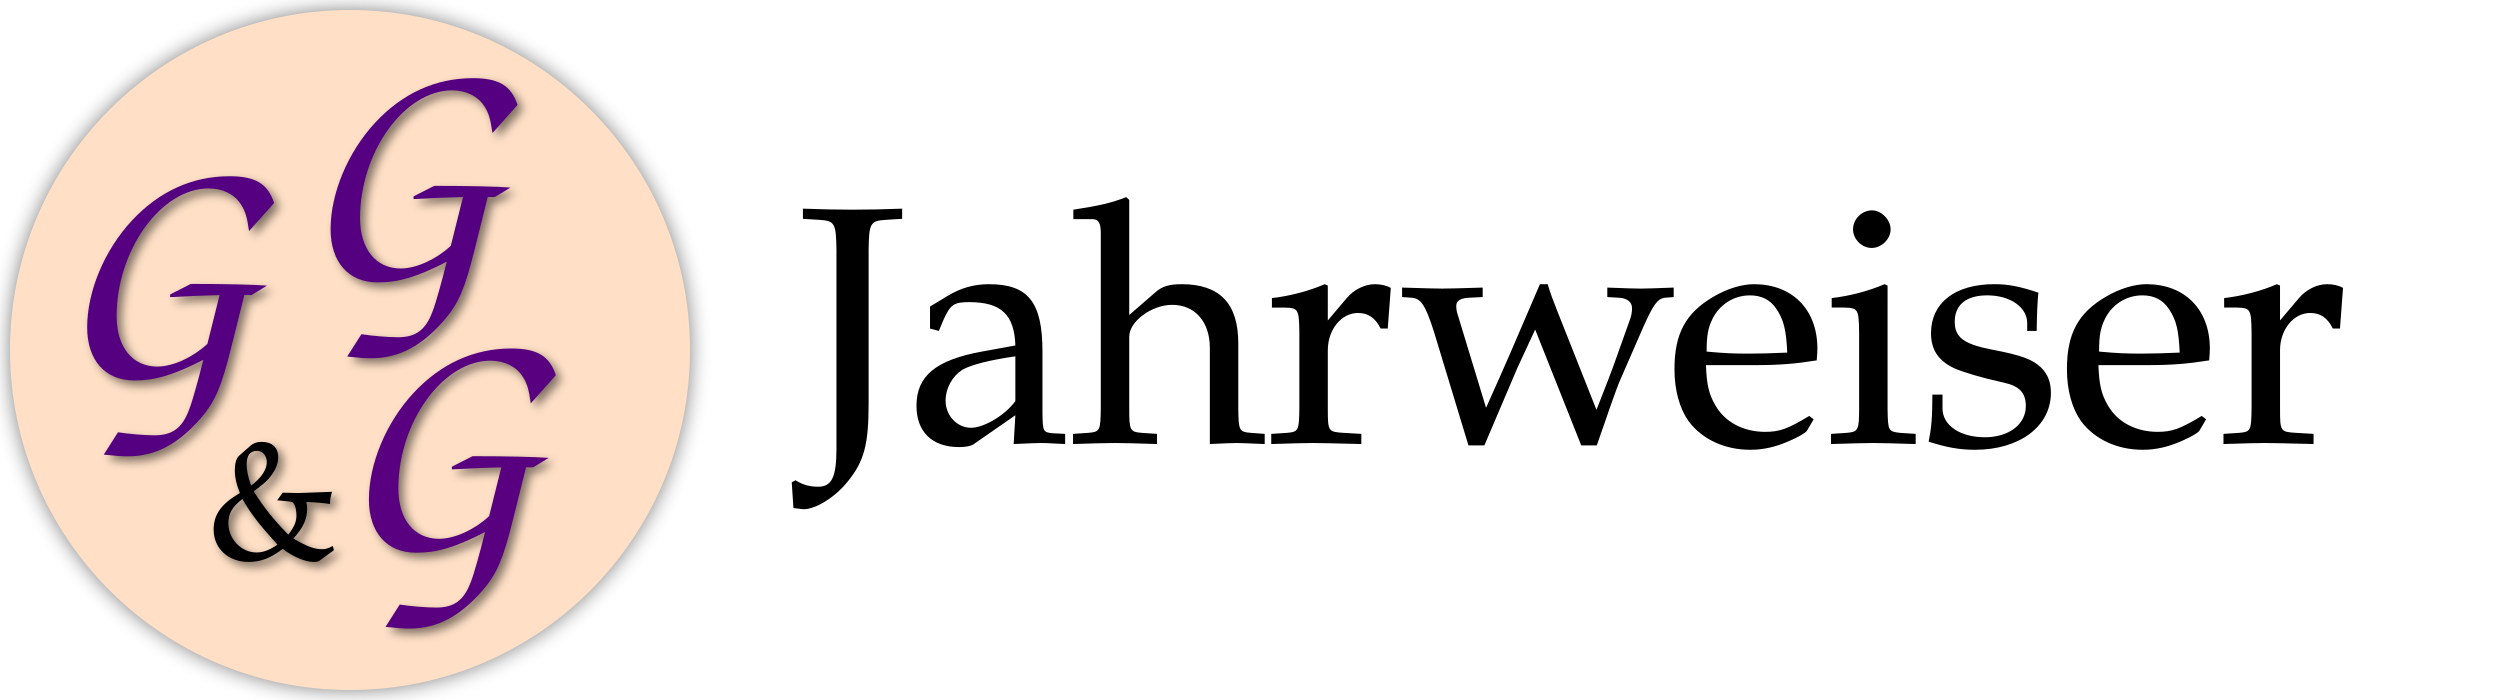
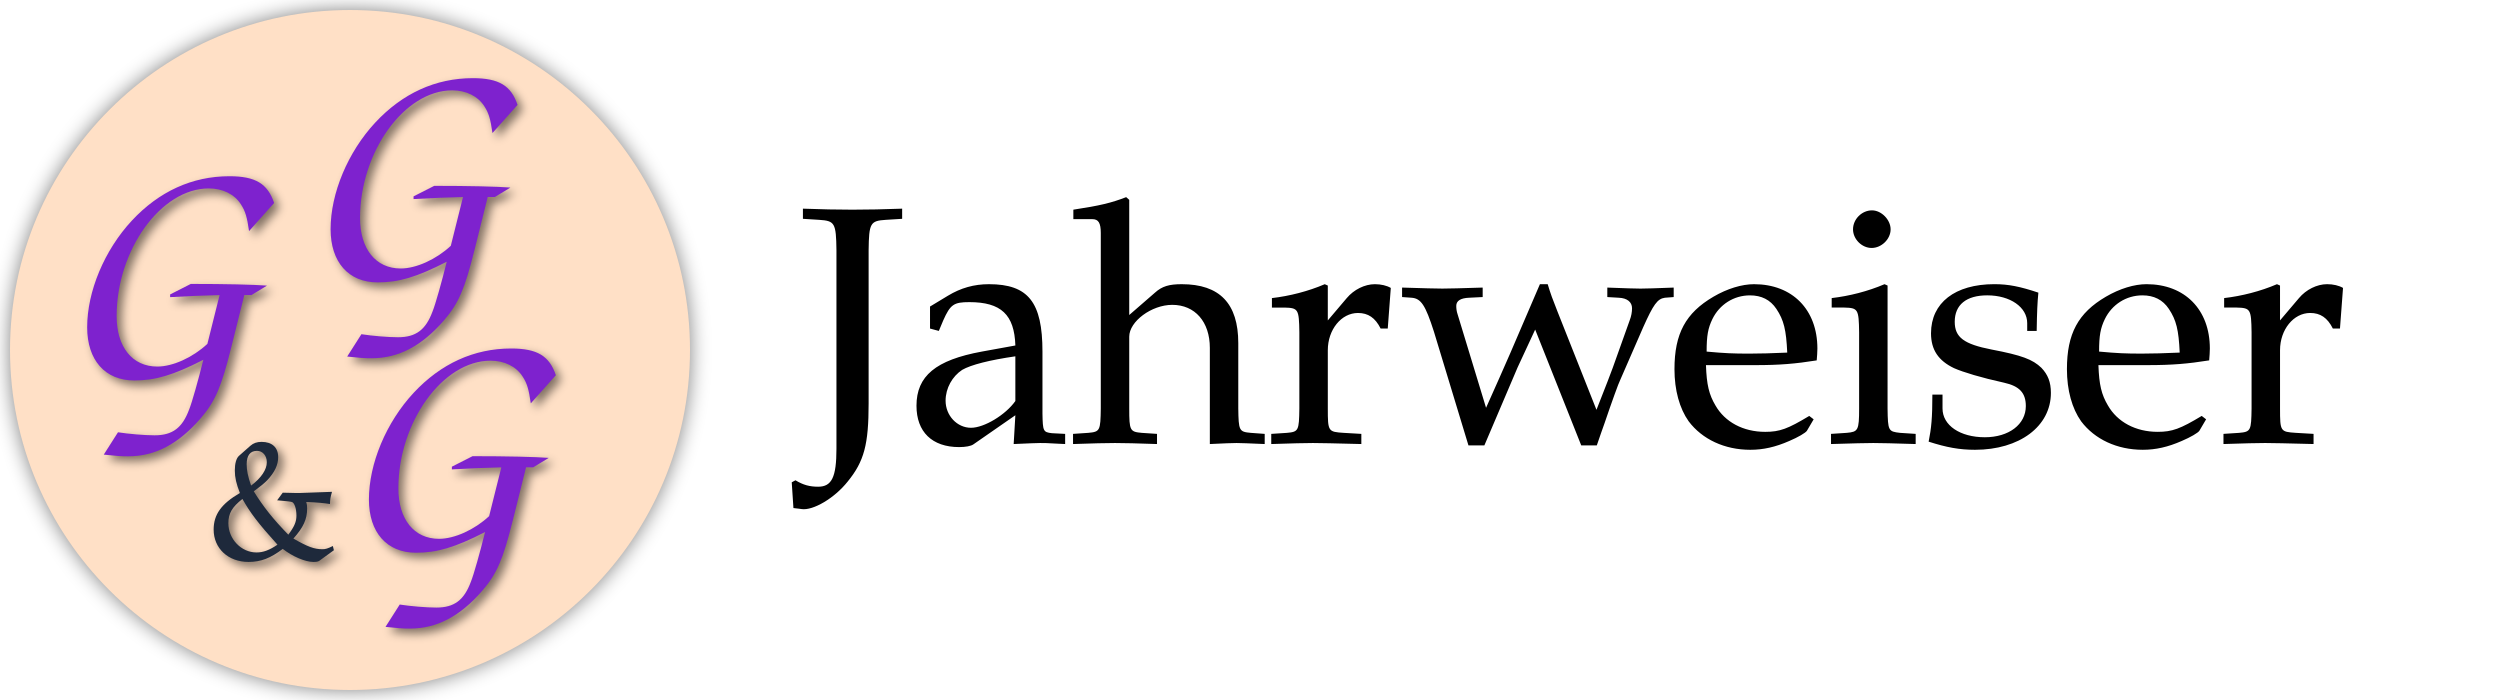
<svg xmlns="http://www.w3.org/2000/svg" width="250mm" height="70mm" viewBox="0 0 250 70" version="1.1" id="svg1" xml:space="preserve">
  <defs id="defs1">
    <filter style="color-interpolation-filters:sRGB;" id="filter66" x="-0.035" y="-0.035" width="1.071" height="1.071">
      <feFlood result="flood" in="SourceGraphic" flood-opacity="0.498" flood-color="rgb(0,0,0)" id="feFlood65" />
      <feGaussianBlur result="blur" in="SourceGraphic" stdDeviation="1" id="feGaussianBlur65" />
      <feOffset result="offset" in="blur" dx="-0" dy="-0" id="feOffset65" />
      <feComposite result="comp1" operator="in" in="flood" in2="offset" id="feComposite65" />
      <feComposite result="comp2" operator="over" in="SourceGraphic" in2="comp1" id="feComposite66" />
    </filter>
    <filter style="color-interpolation-filters:sRGB;" id="filter88" x="-0.064" y="-0.043" width="1.155" height="1.104">
      <feFlood result="flood" in="SourceGraphic" flood-opacity="0.498" flood-color="rgb(0,0,0)" id="feFlood87" />
      <feGaussianBlur result="blur" in="SourceGraphic" stdDeviation="0.5" id="feGaussianBlur87" />
      <feOffset result="offset" in="blur" dx="0.5" dy="0.5" id="feOffset87" />
      <feComposite result="comp1" operator="in" in="flood" in2="offset" id="feComposite87" />
      <feComposite result="comp2" operator="over" in="SourceGraphic" in2="comp1" id="feComposite88" />
    </filter>
    <filter style="color-interpolation-filters:sRGB;" id="filter90" x="-0.064" y="-0.043" width="1.155" height="1.104">
      <feFlood result="flood" in="SourceGraphic" flood-opacity="0.498" flood-color="rgb(0,0,0)" id="feFlood88" />
      <feGaussianBlur result="blur" in="SourceGraphic" stdDeviation="0.5" id="feGaussianBlur88" />
      <feOffset result="offset" in="blur" dx="0.5" dy="0.5" id="feOffset88" />
      <feComposite result="comp1" operator="in" in="flood" in2="offset" id="feComposite89" />
      <feComposite result="comp2" operator="over" in="SourceGraphic" in2="comp1" id="feComposite90" />
    </filter>
    <filter style="color-interpolation-filters:sRGB;" id="filter92" x="-0.064" y="-0.043" width="1.155" height="1.104">
      <feFlood result="flood" in="SourceGraphic" flood-opacity="0.498" flood-color="rgb(0,0,0)" id="feFlood90" />
      <feGaussianBlur result="blur" in="SourceGraphic" stdDeviation="0.5" id="feGaussianBlur90" />
      <feOffset result="offset" in="blur" dx="0.5" dy="0.5" id="feOffset90" />
      <feComposite result="comp1" operator="in" in="flood" in2="offset" id="feComposite91" />
      <feComposite result="comp2" operator="over" in="SourceGraphic" in2="comp1" id="feComposite92" />
    </filter>
    <filter style="color-interpolation-filters:sRGB;" id="filter94" x="-0.1" y="-0.1" width="1.241" height="1.242">
      <feFlood result="flood" in="SourceGraphic" flood-opacity="0.498" flood-color="rgb(0,0,0)" id="feFlood92" />
      <feGaussianBlur result="blur" in="SourceGraphic" stdDeviation="0.5" id="feGaussianBlur92" />
      <feOffset result="offset" in="blur" dx="0.5" dy="0.5" id="feOffset92" />
      <feComposite result="comp1" operator="in" in="flood" in2="offset" id="feComposite93" />
      <feComposite result="comp2" operator="over" in="SourceGraphic" in2="comp1" id="feComposite94" />
    </filter>
    <filter style="color-interpolation-filters:sRGB" id="filter88-3" x="-0.064" y="-0.043" width="1.155" height="1.104">
      <feFlood result="flood" in="SourceGraphic" flood-opacity="0.498" flood-color="rgb(0,0,0)" id="feFlood87-3" />
      <feGaussianBlur result="blur" in="SourceGraphic" stdDeviation="0.5" id="feGaussianBlur87-3" />
      <feOffset result="offset" in="blur" dx="0.5" dy="0.5" id="feOffset87-8" />
      <feComposite result="comp1" operator="in" in="flood" in2="offset" id="feComposite87-0" />
      <feComposite result="comp2" operator="over" in="SourceGraphic" in2="comp1" id="feComposite88-4" />
    </filter>
  </defs>
  <path d="m 90.215,21.882 v -1.016 c -2.032,0.068 -3.251,0.102 -4.978,0.102 -1.693,0 -2.913,-0.034 -4.945,-0.102 v 1.016 l 1.626,0.102 c 1.558,0.102 1.693,0.305 1.727,3.048 v 19.846 c 0,2.845 -0.474,3.793 -1.829,3.793 -0.847,0 -1.49,-0.169 -2.269,-0.643 l -0.373,0.203 0.169,2.574 0.576,0.068 0.237,0.034 c 1.151,0.169 3.285,-1.084 4.606,-2.743 1.659,-2.032 2.1,-3.725 2.1,-7.823 V 25.031 c 0.034,-2.743 0.169,-2.946 1.727,-3.048 z m 11.321,19.643 -0.169,2.879 c 1.659,-0.068 2.167,-0.102 2.642,-0.102 0.44,0 0.643,0 1.795,0.068 l 0.711,0.034 v -1.016 l -1.321,-0.068 c -0.881,-0.102 -0.914,-0.203 -0.948,-1.964 v -6.198 c 0,-4.945 -1.422,-6.739 -5.351,-6.739 -1.49,0 -2.811,0.373 -4.098,1.151 l -1.795,1.084 v 2.201 l 0.881,0.237 0.44,-1.05 c 0.711,-1.592 1.05,-1.829 2.608,-1.829 3.183,0 4.504,1.253 4.606,4.335 l -3.353,0.61 c -4.606,0.847 -6.536,2.438 -6.536,5.419 0,2.608 1.558,4.132 4.267,4.132 0.643,0 1.185,-0.102 1.422,-0.271 z m 0,-1.422 c -0.982,1.389 -3.116,2.675 -4.437,2.675 -1.389,0 -2.54,-1.219 -2.54,-2.709 0,-1.253 0.677,-2.438 1.659,-3.082 0.881,-0.508 2.743,-0.982 5.317,-1.355 z m 5.767,3.285 v 1.016 c 2.167,-0.068 3.116,-0.102 4.199,-0.102 1.084,0 2.032,0.034 4.199,0.102 v -1.016 l -1.524,-0.102 c -1.185,-0.102 -1.253,-0.237 -1.253,-2.438 v -7.18 c 0,-1.524 2.235,-3.183 4.301,-3.183 2.269,0 3.759,1.693 3.759,4.301 v 9.618 c 1.558,-0.068 2.1,-0.102 2.675,-0.102 0.508,0 1.118,0.034 2.811,0.102 v -1.016 l -1.389,-0.102 c -1.185,-0.102 -1.219,-0.237 -1.253,-2.438 v -6.536 c 0,-3.962 -1.863,-5.893 -5.656,-5.893 -1.253,0 -1.964,0.203 -2.675,0.847 l -2.574,2.235 V 19.985 l -0.305,-0.271 c -1.49,0.576 -2.608,0.847 -5.283,1.253 v 0.948 h 1.897 c 0.61,0 0.847,0.373 0.847,1.389 v 17.543 c -0.034,2.201 -0.068,2.337 -1.253,2.438 z m 19.822,0 v 1.016 c 2.235,-0.068 3.217,-0.102 4.166,-0.102 0.813,0 2.066,0.034 4.843,0.102 v -1.016 l -1.761,-0.102 c -1.558,-0.102 -1.592,-0.135 -1.592,-2.438 v -5.825 c 0,-2.066 1.355,-3.725 3.014,-3.725 1.016,0 1.727,0.474 2.269,1.558 h 0.711 l 0.305,-4.064 c -0.406,-0.237 -0.982,-0.373 -1.592,-0.373 -1.016,0 -2.1,0.542 -2.811,1.389 l -1.897,2.235 v -3.488 l -0.305,-0.135 c -1.659,0.711 -3.522,1.185 -5.283,1.389 v 0.948 h 1.253 c 1.389,0.034 1.456,0.169 1.49,2.472 v 7.62 c -0.034,2.201 -0.068,2.337 -1.253,2.438 z m 26.866,-14.969 c -2.811,6.57 -3.217,7.518 -5.385,12.361 l -2.845,-9.347 c -0.102,-0.305 -0.135,-0.576 -0.135,-0.847 0,-0.508 0.44,-0.779 1.287,-0.813 l 1.355,-0.068 v -0.948 c -2.303,0.068 -3.251,0.102 -4.03,0.102 -0.779,0 -1.727,-0.034 -4.03,-0.102 v 0.948 l 0.948,0.068 c 0.948,0.068 1.389,0.745 2.235,3.387 l 3.454,11.379 h 1.592 l 3.319,-7.789 c 0.305,-0.677 0.339,-0.745 1.761,-3.793 l 4.606,11.582 h 1.558 c 0.305,-0.881 0.542,-1.592 0.779,-2.235 0.677,-1.998 1.422,-4.064 1.558,-4.301 l 2.303,-5.283 c 1.016,-2.269 1.422,-2.845 2.167,-2.946 l 0.881,-0.068 v -0.948 c -1.897,0.068 -2.675,0.102 -3.319,0.102 -0.643,0 -1.422,-0.034 -3.319,-0.102 v 0.948 l 1.151,0.068 c 0.847,0.034 1.321,0.44 1.321,1.05 0,0.373 -0.068,0.779 -0.237,1.219 l -1.693,4.741 c -0.271,0.745 -0.576,1.524 -1.626,4.199 l -3.895,-9.821 c -0.474,-1.185 -0.711,-1.829 -0.982,-2.743 z m 27.374,13.513 -0.44,-0.339 c -2.134,1.287 -2.946,1.592 -4.403,1.592 -2.201,0 -4.03,-0.982 -4.978,-2.642 -0.643,-1.084 -0.881,-2.066 -0.948,-4.03 h 4.945 c 2.438,0 3.996,-0.135 6.13,-0.474 0.034,-0.474 0.068,-0.779 0.068,-1.185 0,-3.895 -2.506,-6.435 -6.333,-6.435 -1.219,0 -2.675,0.44 -4.064,1.253 -2.777,1.626 -3.895,3.691 -3.895,7.247 0,2.1 0.508,3.929 1.422,5.215 1.355,1.795 3.59,2.845 6.164,2.845 1.287,0 2.506,-0.271 3.895,-0.881 0.881,-0.373 1.626,-0.813 1.761,-1.016 z m -2.642,-6.672 c -1.727,0.068 -2.54,0.102 -3.793,0.102 -1.592,0 -2.438,-0.034 -4.267,-0.203 0,-1.592 0.135,-2.337 0.576,-3.251 0.711,-1.456 2.134,-2.371 3.759,-2.371 1.151,0 2.032,0.44 2.642,1.355 0.745,1.118 0.982,2.1 1.084,4.369 z m 10.034,-6.706 -0.305,-0.135 c -1.659,0.711 -3.522,1.185 -5.283,1.389 v 0.948 h 1.253 c 1.389,0.034 1.456,0.169 1.49,2.472 v 7.62 c 0,2.201 -0.102,2.337 -1.253,2.438 l -1.558,0.102 v 1.016 c 2.371,-0.068 3.353,-0.102 4.233,-0.102 0.881,0 1.863,0.034 4.233,0.102 v -1.016 l -1.558,-0.102 c -1.185,-0.135 -1.219,-0.203 -1.253,-2.438 z m -1.558,-7.518 c -1.016,0 -1.897,0.881 -1.897,1.897 0,0.982 0.881,1.863 1.863,1.863 0.982,0 1.897,-0.881 1.897,-1.863 0,-0.948 -0.914,-1.897 -1.863,-1.897 z m 6.038,18.423 c 0,2.337 -0.102,3.353 -0.373,4.707 1.795,0.576 3.082,0.813 4.64,0.813 4.437,0 7.586,-2.337 7.586,-5.69 0,-1.084 -0.305,-1.829 -0.948,-2.506 -0.881,-0.847 -1.964,-1.253 -4.978,-1.829 -2.777,-0.542 -3.691,-1.219 -3.691,-2.777 0,-1.693 1.151,-2.642 3.251,-2.642 2.303,0 3.996,1.185 3.996,2.777 v 0.779 h 0.948 c 0.034,-1.964 0.068,-2.777 0.169,-3.827 -1.829,-0.61 -2.98,-0.847 -4.403,-0.847 -3.929,0 -6.333,1.863 -6.333,4.911 0,1.659 0.745,2.743 2.303,3.488 0.914,0.406 2.709,0.948 5.012,1.456 1.524,0.339 2.167,1.016 2.167,2.337 0,1.829 -1.693,3.116 -4.098,3.116 -2.472,0 -4.233,-1.185 -4.233,-2.879 v -1.389 z m 27.374,2.472 -0.44,-0.339 c -2.134,1.287 -2.946,1.592 -4.403,1.592 -2.201,0 -4.03,-0.982 -4.978,-2.642 -0.643,-1.084 -0.881,-2.066 -0.948,-4.03 h 4.945 c 2.438,0 3.996,-0.135 6.13,-0.474 0.034,-0.474 0.068,-0.779 0.068,-1.185 0,-3.895 -2.506,-6.435 -6.333,-6.435 -1.219,0 -2.675,0.44 -4.064,1.253 -2.777,1.626 -3.895,3.691 -3.895,7.247 0,2.1 0.508,3.929 1.422,5.215 1.355,1.795 3.59,2.845 6.164,2.845 1.287,0 2.506,-0.271 3.895,-0.881 0.881,-0.373 1.626,-0.813 1.761,-1.016 z m -2.642,-6.672 c -1.727,0.068 -2.54,0.102 -3.793,0.102 -1.592,0 -2.438,-0.034 -4.267,-0.203 0,-1.592 0.135,-2.337 0.576,-3.251 0.711,-1.456 2.134,-2.371 3.759,-2.371 1.151,0 2.032,0.44 2.642,1.355 0.745,1.118 0.982,2.1 1.084,4.369 z m 4.378,8.128 v 1.016 c 2.235,-0.068 3.217,-0.102 4.166,-0.102 0.813,0 2.066,0.034 4.843,0.102 v -1.016 l -1.761,-0.102 c -1.558,-0.102 -1.592,-0.135 -1.592,-2.438 v -5.825 c 0,-2.066 1.355,-3.725 3.014,-3.725 1.016,0 1.727,0.474 2.269,1.558 h 0.711 l 0.305,-4.064 c -0.406,-0.237 -0.982,-0.373 -1.592,-0.373 -1.016,0 -2.1,0.542 -2.811,1.389 l -1.897,2.235 v -3.488 l -0.305,-0.135 c -1.659,0.711 -3.522,1.185 -5.283,1.389 v 0.948 h 1.253 c 1.389,0.034 1.456,0.169 1.49,2.472 v 7.62 c -0.034,2.201 -0.068,2.337 -1.253,2.438 z" id="text7" style="font-size:33.867px;line-height:1;font-family:P052;-inkscape-font-specification:P052;letter-spacing:-0.397px;word-spacing:-0.021px;stroke-width:0" aria-label="Jahrweiser" />
  <g id="layer2" style="display:inline" transform="translate(4.240356,-113.8071)">
    <circle style="display:inline;fill:#ffe0c6;fill-opacity:1;stroke-width:0;filter:url(#filter66)" id="path6" cx="30.76" cy="148.807" r="34" />
-     <path d="m 48.364,160.543 h 0.711 l 1.558,-0.948 c -1.321,-0.102 -4.166,-0.169 -7.62,-0.169 l -2.066,1.05 v 0.271 c 1.727,-0.102 3.387,-0.169 4.945,-0.203 l -1.219,4.877 c -1.456,1.355 -3.454,2.269 -5.012,2.269 -2.506,0 -4.064,-1.964 -4.064,-5.046 0,-6.604 4.437,-12.768 9.212,-12.768 1.389,0 2.574,0.576 3.217,1.592 0.44,0.677 0.61,1.253 0.813,2.675 l 2.506,-2.811 c -0.643,-1.93 -1.863,-2.675 -4.47,-2.675 -3.725,0 -7.044,1.524 -9.754,4.437 -2.743,2.946 -4.47,7.078 -4.47,10.668 0,3.285 1.795,5.317 4.707,5.317 2.1,0 3.861,-0.508 6.909,-2.066 -0.508,2.032 -1.118,4.233 -1.422,4.978 -0.677,1.829 -1.659,2.574 -3.454,2.574 -0.982,0 -2.608,-0.135 -3.658,-0.305 l -1.422,2.235 c 1.219,0.135 1.727,0.169 2.438,0.169 2.709,0 5.012,-1.219 7.247,-3.793 1.456,-1.693 2.066,-3.116 3.048,-7.044 z" id="text1-4-7" style="font-style:italic;font-weight:500;font-size:33.867px;line-height:1;font-family:Z003;-inkscape-font-specification:'Z003 Medium Italic';letter-spacing:-0.397px;word-spacing:-0.021px;fill:#590080;stroke-width:0;filter:url(#filter90)" aria-label="G" />
-     <path d="m 23.474,163.838 c 0.982,0.085 1.287,0.119 1.473,0.169 0.254,0.068 0.457,0.66 0.457,1.355 0,0.61 -0.203,1.101 -0.813,1.913 -1.507,-1.541 -2.506,-2.794 -3.454,-4.335 0.711,-0.525 1.016,-0.779 1.355,-1.118 0.745,-0.796 1.084,-1.524 1.084,-2.303 0,-0.965 -0.61,-1.524 -1.659,-1.524 -0.457,0 -0.813,0.119 -1.118,0.389 l -1.151,1.016 c -0.254,0.237 -0.406,0.745 -0.406,1.456 0,0.711 0.152,1.338 0.508,2.252 -1.863,1.084 -2.625,2.151 -2.625,3.658 0,1.88 1.456,3.234 3.488,3.234 1.236,0 2.201,-0.373 3.421,-1.304 0.982,0.762 2.252,1.304 3.065,1.304 0.305,0 0.474,-0.034 0.576,-0.102 l 1.473,-1.067 -0.102,-0.423 c -0.508,0.254 -0.745,0.322 -1.033,0.322 -0.83,0 -1.473,-0.237 -2.913,-1.067 0.999,-1.118 1.372,-1.93 1.372,-2.997 0,-0.271 -0.017,-0.423 -0.085,-0.66 1.202,0.051 1.71,0.102 2.371,0.203 0,-0.423 0.051,-0.711 0.203,-1.219 l -3.285,0.119 h -0.288 c -0.237,0 -0.762,-0.017 -1.355,-0.034 z m -3.471,-0.135 c 0.762,1.355 1.575,2.438 3.505,4.572 -0.796,0.542 -1.422,0.779 -2.1,0.779 -1.524,0 -2.811,-1.338 -2.811,-2.929 0,-0.982 0.373,-1.609 1.405,-2.421 z m 0.864,-1.338 c -0.322,-0.931 -0.44,-1.541 -0.44,-2.134 0,-0.881 0.356,-1.338 1.033,-1.338 0.559,0 0.982,0.474 0.982,1.135 0,0.745 -0.559,1.575 -1.575,2.337 z" id="text1-4-7-2" style="font-size:16.933px;line-height:1;font-family:P052;-inkscape-font-specification:P052;letter-spacing:-0.397px;word-spacing:-0.021px;stroke-width:0;filter:url(#filter94)" aria-label="&amp;" />
-     <text xml:space="preserve" style="font-style:italic;font-variant:normal;font-weight:500;font-stretch:normal;font-size:33.867px;line-height:1;font-family:Z003;-inkscape-font-specification:'Z003 Medium Italic';text-align:start;letter-spacing:-0.397px;word-spacing:-0.021px;writing-mode:lr-tb;direction:ltr;text-anchor:start;display:none;fill:#540080;fill-opacity:1;stroke-width:0;filter:url(#filter88)" x="24.75" y="141.648" id="text1-4">
-       <tspan style="font-style:italic;font-variant:normal;font-weight:500;font-stretch:normal;font-size:33.867px;font-family:Z003;-inkscape-font-specification:'Z003 Medium Italic';fill:#540080;fill-opacity:1;stroke-width:0" x="24.75" y="141.648" id="tspan5-9">G</tspan>
+     <path d="m 48.364,160.543 h 0.711 l 1.558,-0.948 c -1.321,-0.102 -4.166,-0.169 -7.62,-0.169 l -2.066,1.05 v 0.271 c 1.727,-0.102 3.387,-0.169 4.945,-0.203 l -1.219,4.877 c -1.456,1.355 -3.454,2.269 -5.012,2.269 -2.506,0 -4.064,-1.964 -4.064,-5.046 0,-6.604 4.437,-12.768 9.212,-12.768 1.389,0 2.574,0.576 3.217,1.592 0.44,0.677 0.61,1.253 0.813,2.675 l 2.506,-2.811 c -0.643,-1.93 -1.863,-2.675 -4.47,-2.675 -3.725,0 -7.044,1.524 -9.754,4.437 -2.743,2.946 -4.47,7.078 -4.47,10.668 0,3.285 1.795,5.317 4.707,5.317 2.1,0 3.861,-0.508 6.909,-2.066 -0.508,2.032 -1.118,4.233 -1.422,4.978 -0.677,1.829 -1.659,2.574 -3.454,2.574 -0.982,0 -2.608,-0.135 -3.658,-0.305 l -1.422,2.235 c 1.219,0.135 1.727,0.169 2.438,0.169 2.709,0 5.012,-1.219 7.247,-3.793 1.456,-1.693 2.066,-3.116 3.048,-7.044 z" id="text1-4-7" style="font-style:italic;font-weight:500;font-size:33.867px;line-height:1;font-family:Z003;-inkscape-font-specification:'Z003 Medium Italic';letter-spacing:-0.397px;word-spacing:-0.021px;fill:#7e22ce;stroke-width:0;filter:url(#filter90)" aria-label="G" />
+     <path d="m 23.474,163.838 c 0.982,0.085 1.287,0.119 1.473,0.169 0.254,0.068 0.457,0.66 0.457,1.355 0,0.61 -0.203,1.101 -0.813,1.913 -1.507,-1.541 -2.506,-2.794 -3.454,-4.335 0.711,-0.525 1.016,-0.779 1.355,-1.118 0.745,-0.796 1.084,-1.524 1.084,-2.303 0,-0.965 -0.61,-1.524 -1.659,-1.524 -0.457,0 -0.813,0.119 -1.118,0.389 l -1.151,1.016 c -0.254,0.237 -0.406,0.745 -0.406,1.456 0,0.711 0.152,1.338 0.508,2.252 -1.863,1.084 -2.625,2.151 -2.625,3.658 0,1.88 1.456,3.234 3.488,3.234 1.236,0 2.201,-0.373 3.421,-1.304 0.982,0.762 2.252,1.304 3.065,1.304 0.305,0 0.474,-0.034 0.576,-0.102 l 1.473,-1.067 -0.102,-0.423 c -0.508,0.254 -0.745,0.322 -1.033,0.322 -0.83,0 -1.473,-0.237 -2.913,-1.067 0.999,-1.118 1.372,-1.93 1.372,-2.997 0,-0.271 -0.017,-0.423 -0.085,-0.66 1.202,0.051 1.71,0.102 2.371,0.203 0,-0.423 0.051,-0.711 0.203,-1.219 l -3.285,0.119 h -0.288 c -0.237,0 -0.762,-0.017 -1.355,-0.034 z m -3.471,-0.135 c 0.762,1.355 1.575,2.438 3.505,4.572 -0.796,0.542 -1.422,0.779 -2.1,0.779 -1.524,0 -2.811,-1.338 -2.811,-2.929 0,-0.982 0.373,-1.609 1.405,-2.421 z m 0.864,-1.338 c -0.322,-0.931 -0.44,-1.541 -0.44,-2.134 0,-0.881 0.356,-1.338 1.033,-1.338 0.559,0 0.982,0.474 0.982,1.135 0,0.745 -0.559,1.575 -1.575,2.337 z" id="text1-4-7-2" style="font-size:16.933px;line-height:1;font-family:P052;-inkscape-font-specification:P052;letter-spacing:-0.397px;word-spacing:-0.021px;fill:#1e293b;stroke-width:0;filter:url(#filter94)" aria-label="&amp;" />
+     <text xml:space="preserve" style="font-style:italic;font-variant:normal;font-weight:500;font-stretch:normal;font-size:33.867px;line-height:1;font-family:Z003;-inkscape-font-specification:'Z003 Medium Italic';text-align:start;letter-spacing:-0.397px;word-spacing:-0.021px;writing-mode:lr-tb;direction:ltr;text-anchor:start;display:none;fill:#7e22ce;fill-opacity:1;stroke-width:0;filter:url(#filter88)" x="24.75" y="141.648" id="text1-4">
+       <tspan style="font-style:italic;font-variant:normal;font-weight:500;font-stretch:normal;font-size:33.867px;font-family:Z003;-inkscape-font-specification:'Z003 Medium Italic';fill:#7e22ce;fill-opacity:1;stroke-width:0" x="24.75" y="141.648" id="tspan5-9">G</tspan>
    </text>
-     <path d="m 44.532,133.51 h 0.711 l 1.558,-0.948 c -1.321,-0.102 -4.166,-0.169 -7.62,-0.169 l -2.066,1.05 v 0.271 c 1.727,-0.102 3.387,-0.169 4.945,-0.203 l -1.219,4.877 c -1.456,1.355 -3.454,2.269 -5.012,2.269 -2.506,0 -4.064,-1.964 -4.064,-5.046 0,-6.604 4.437,-12.768 9.212,-12.768 1.389,0 2.574,0.576 3.217,1.592 0.44,0.677 0.61,1.253 0.813,2.675 l 2.506,-2.811 c -0.643,-1.93 -1.863,-2.675 -4.47,-2.675 -3.725,0 -7.044,1.524 -9.754,4.437 -2.743,2.946 -4.47,7.078 -4.47,10.668 0,3.285 1.795,5.317 4.707,5.317 2.1,0 3.861,-0.508 6.909,-2.066 -0.508,2.032 -1.118,4.233 -1.422,4.978 -0.677,1.829 -1.659,2.574 -3.454,2.574 -0.982,0 -2.608,-0.135 -3.658,-0.305 l -1.422,2.235 c 1.219,0.135 1.727,0.169 2.438,0.169 2.709,0 5.012,-1.219 7.247,-3.793 1.456,-1.693 2.066,-3.116 3.048,-7.044 z" id="text1-4-8" style="font-style:italic;font-weight:500;font-size:33.867px;line-height:1;font-family:Z003;-inkscape-font-specification:'Z003 Medium Italic';letter-spacing:-0.397px;word-spacing:-0.021px;fill:#540080;stroke-width:0;filter:url(#filter88-3)" aria-label="G" />
-     <path d="m 20.19,143.317 h 0.711 l 1.558,-0.948 c -1.321,-0.102 -4.166,-0.169 -7.62,-0.169 l -2.066,1.05 v 0.271 c 1.727,-0.102 3.387,-0.169 4.945,-0.203 l -1.219,4.877 c -1.456,1.355 -3.454,2.269 -5.012,2.269 -2.506,0 -4.064,-1.964 -4.064,-5.046 0,-6.604 4.437,-12.768 9.212,-12.768 1.389,0 2.574,0.576 3.217,1.592 0.44,0.677 0.61,1.253 0.813,2.675 l 2.506,-2.811 c -0.643,-1.93 -1.863,-2.675 -4.47,-2.675 -3.725,0 -7.044,1.524 -9.754,4.437 -2.743,2.946 -4.47,7.078 -4.47,10.668 0,3.285 1.795,5.317 4.707,5.317 2.1,0 3.861,-0.508 6.909,-2.066 -0.508,2.032 -1.118,4.233 -1.422,4.978 -0.677,1.829 -1.659,2.574 -3.454,2.574 -0.982,0 -2.608,-0.135 -3.658,-0.305 l -1.422,2.235 c 1.219,0.135 1.727,0.169 2.438,0.169 2.709,0 5.012,-1.219 7.247,-3.793 1.456,-1.693 2.066,-3.116 3.048,-7.044 z" id="text1-4-5" style="font-style:italic;font-weight:500;font-size:33.867px;line-height:1;font-family:Z003;-inkscape-font-specification:'Z003 Medium Italic';letter-spacing:-0.397px;word-spacing:-0.021px;fill:#540080;stroke-width:0;filter:url(#filter92)" aria-label="G" />
+     <path d="m 44.532,133.51 h 0.711 l 1.558,-0.948 c -1.321,-0.102 -4.166,-0.169 -7.62,-0.169 l -2.066,1.05 v 0.271 c 1.727,-0.102 3.387,-0.169 4.945,-0.203 l -1.219,4.877 c -1.456,1.355 -3.454,2.269 -5.012,2.269 -2.506,0 -4.064,-1.964 -4.064,-5.046 0,-6.604 4.437,-12.768 9.212,-12.768 1.389,0 2.574,0.576 3.217,1.592 0.44,0.677 0.61,1.253 0.813,2.675 l 2.506,-2.811 c -0.643,-1.93 -1.863,-2.675 -4.47,-2.675 -3.725,0 -7.044,1.524 -9.754,4.437 -2.743,2.946 -4.47,7.078 -4.47,10.668 0,3.285 1.795,5.317 4.707,5.317 2.1,0 3.861,-0.508 6.909,-2.066 -0.508,2.032 -1.118,4.233 -1.422,4.978 -0.677,1.829 -1.659,2.574 -3.454,2.574 -0.982,0 -2.608,-0.135 -3.658,-0.305 l -1.422,2.235 c 1.219,0.135 1.727,0.169 2.438,0.169 2.709,0 5.012,-1.219 7.247,-3.793 1.456,-1.693 2.066,-3.116 3.048,-7.044 z" id="text1-4-8" style="font-style:italic;font-weight:500;font-size:33.867px;line-height:1;font-family:Z003;-inkscape-font-specification:'Z003 Medium Italic';letter-spacing:-0.397px;word-spacing:-0.021px;fill:#7e22ce;stroke-width:0;filter:url(#filter88-3)" aria-label="G" />
+     <path d="m 20.19,143.317 h 0.711 l 1.558,-0.948 c -1.321,-0.102 -4.166,-0.169 -7.62,-0.169 l -2.066,1.05 v 0.271 c 1.727,-0.102 3.387,-0.169 4.945,-0.203 l -1.219,4.877 c -1.456,1.355 -3.454,2.269 -5.012,2.269 -2.506,0 -4.064,-1.964 -4.064,-5.046 0,-6.604 4.437,-12.768 9.212,-12.768 1.389,0 2.574,0.576 3.217,1.592 0.44,0.677 0.61,1.253 0.813,2.675 l 2.506,-2.811 c -0.643,-1.93 -1.863,-2.675 -4.47,-2.675 -3.725,0 -7.044,1.524 -9.754,4.437 -2.743,2.946 -4.47,7.078 -4.47,10.668 0,3.285 1.795,5.317 4.707,5.317 2.1,0 3.861,-0.508 6.909,-2.066 -0.508,2.032 -1.118,4.233 -1.422,4.978 -0.677,1.829 -1.659,2.574 -3.454,2.574 -0.982,0 -2.608,-0.135 -3.658,-0.305 l -1.422,2.235 c 1.219,0.135 1.727,0.169 2.438,0.169 2.709,0 5.012,-1.219 7.247,-3.793 1.456,-1.693 2.066,-3.116 3.048,-7.044 z" id="text1-4-5" style="font-style:italic;font-weight:500;font-size:33.867px;line-height:1;font-family:Z003;-inkscape-font-specification:'Z003 Medium Italic';letter-spacing:-0.397px;word-spacing:-0.021px;fill:#7e22ce;stroke-width:0;filter:url(#filter92)" aria-label="G" />
  </g>
</svg>
